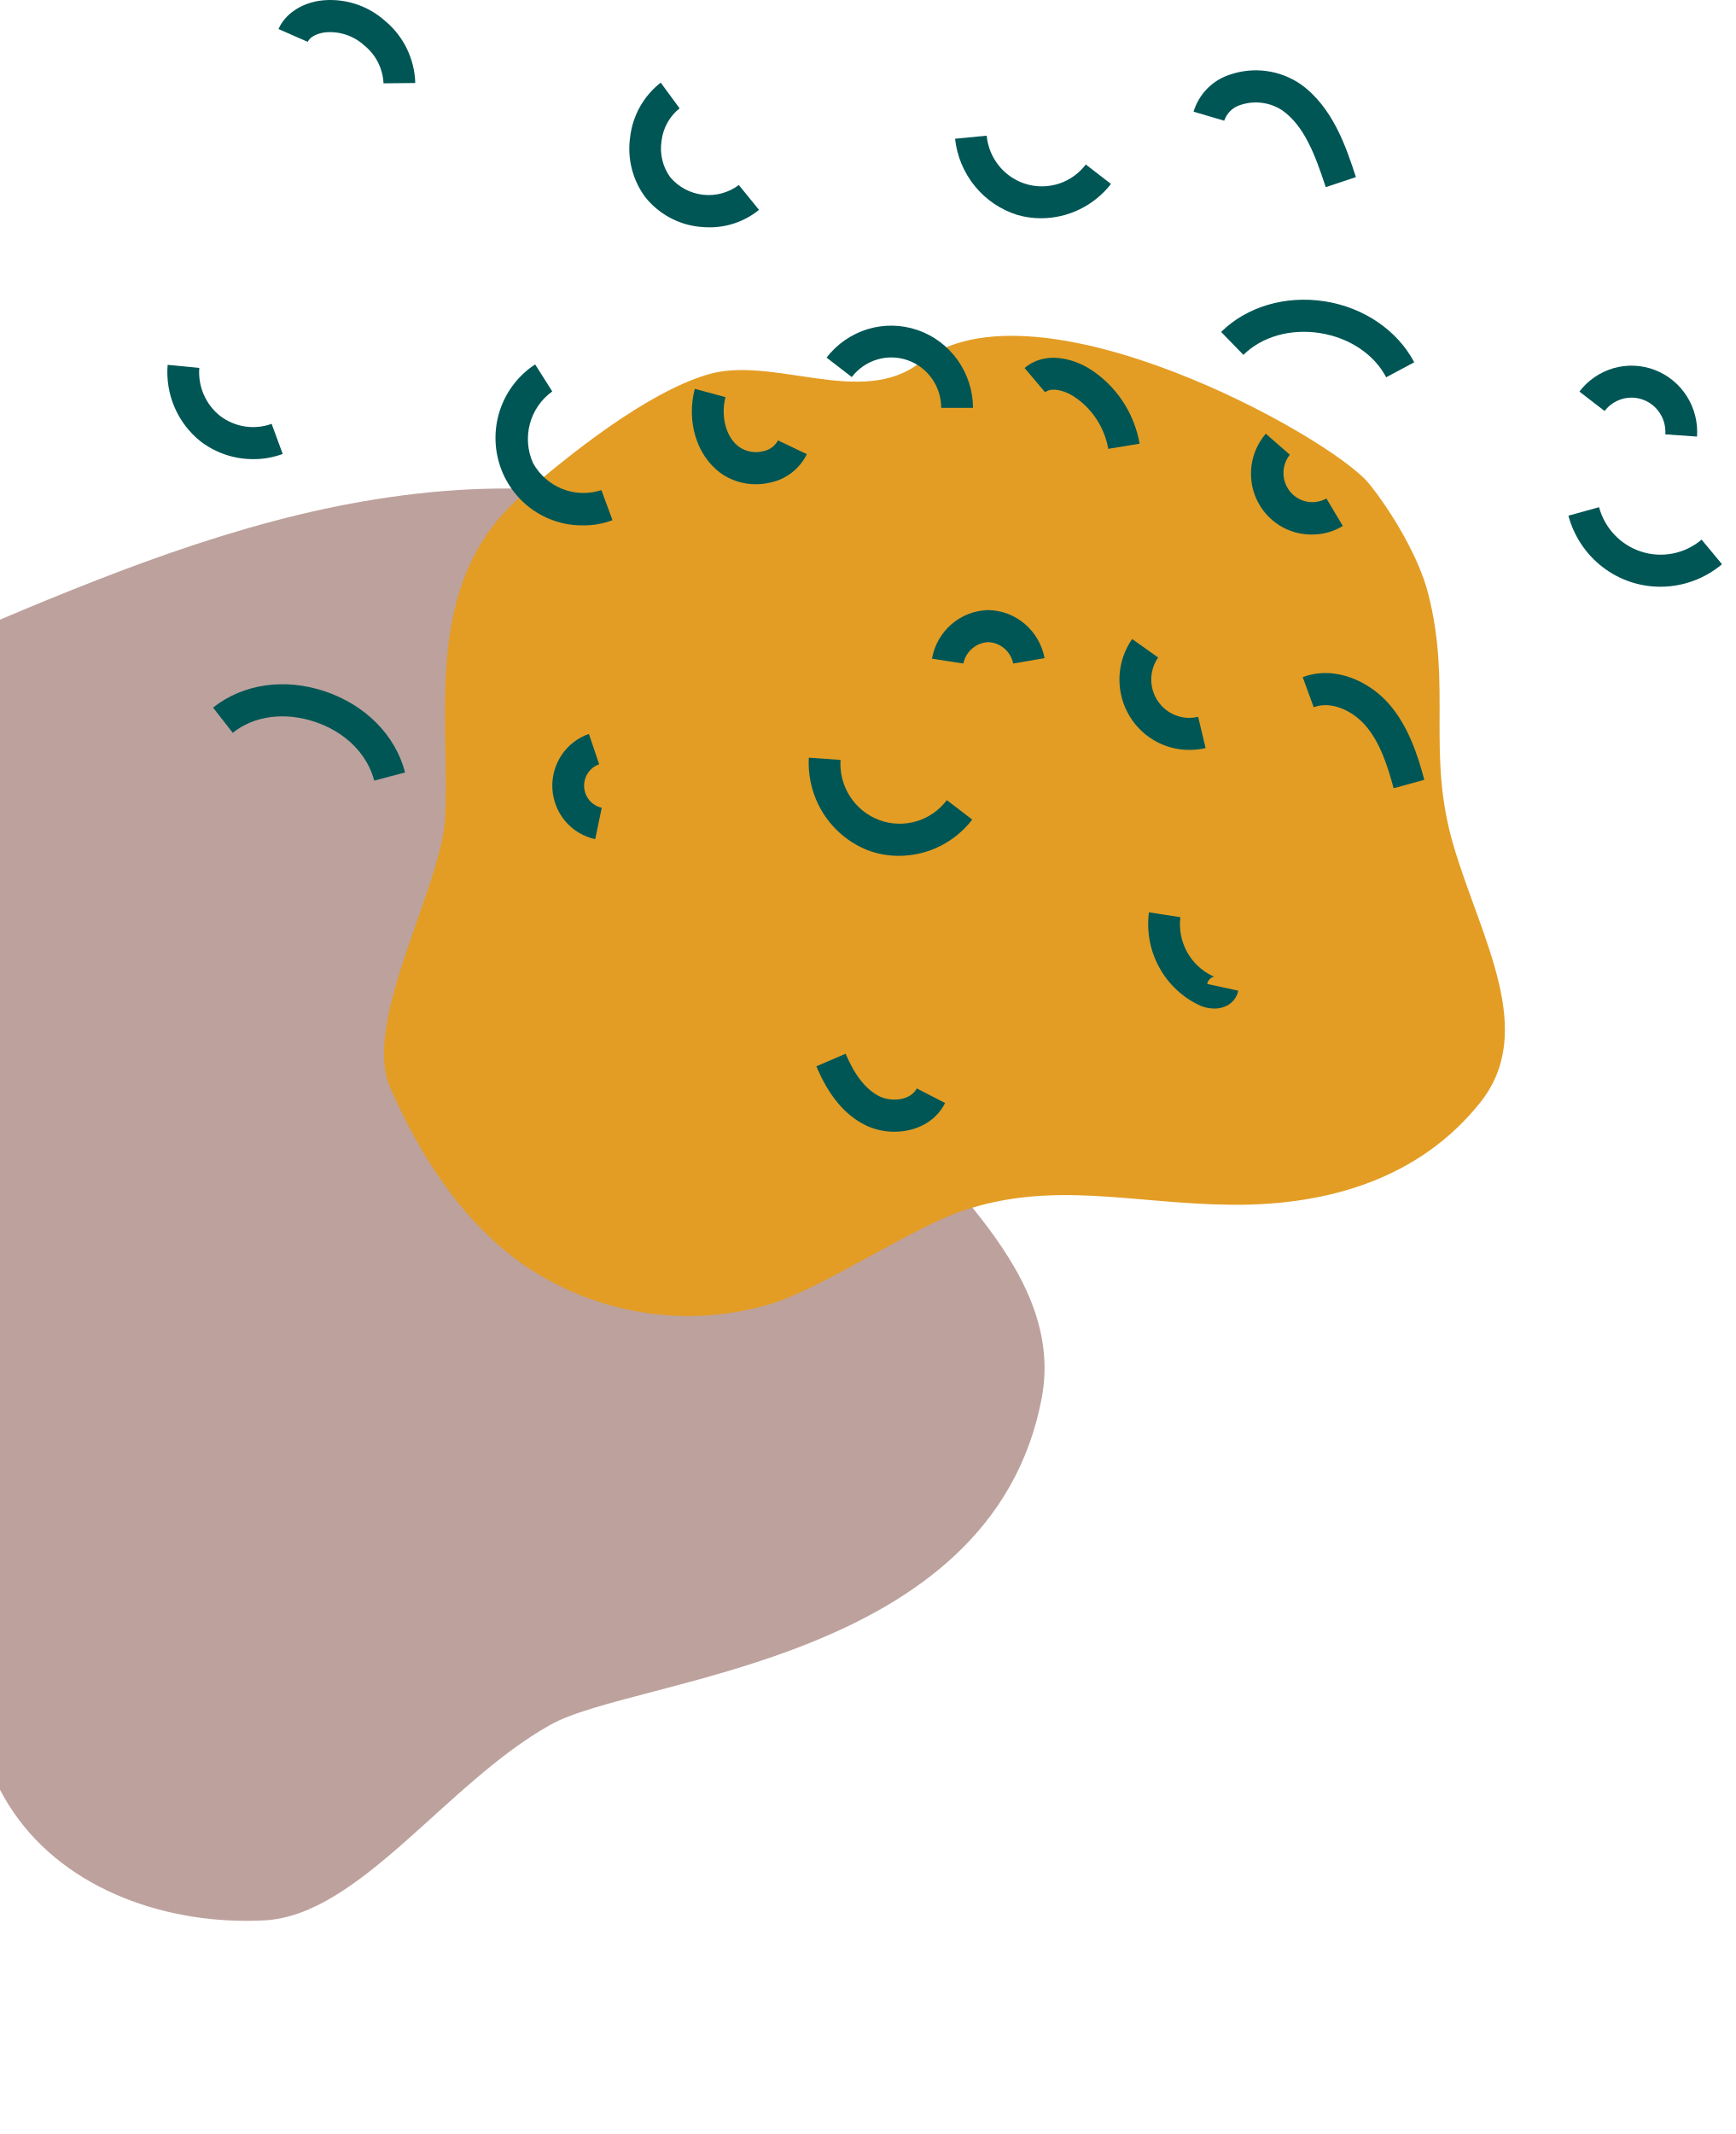
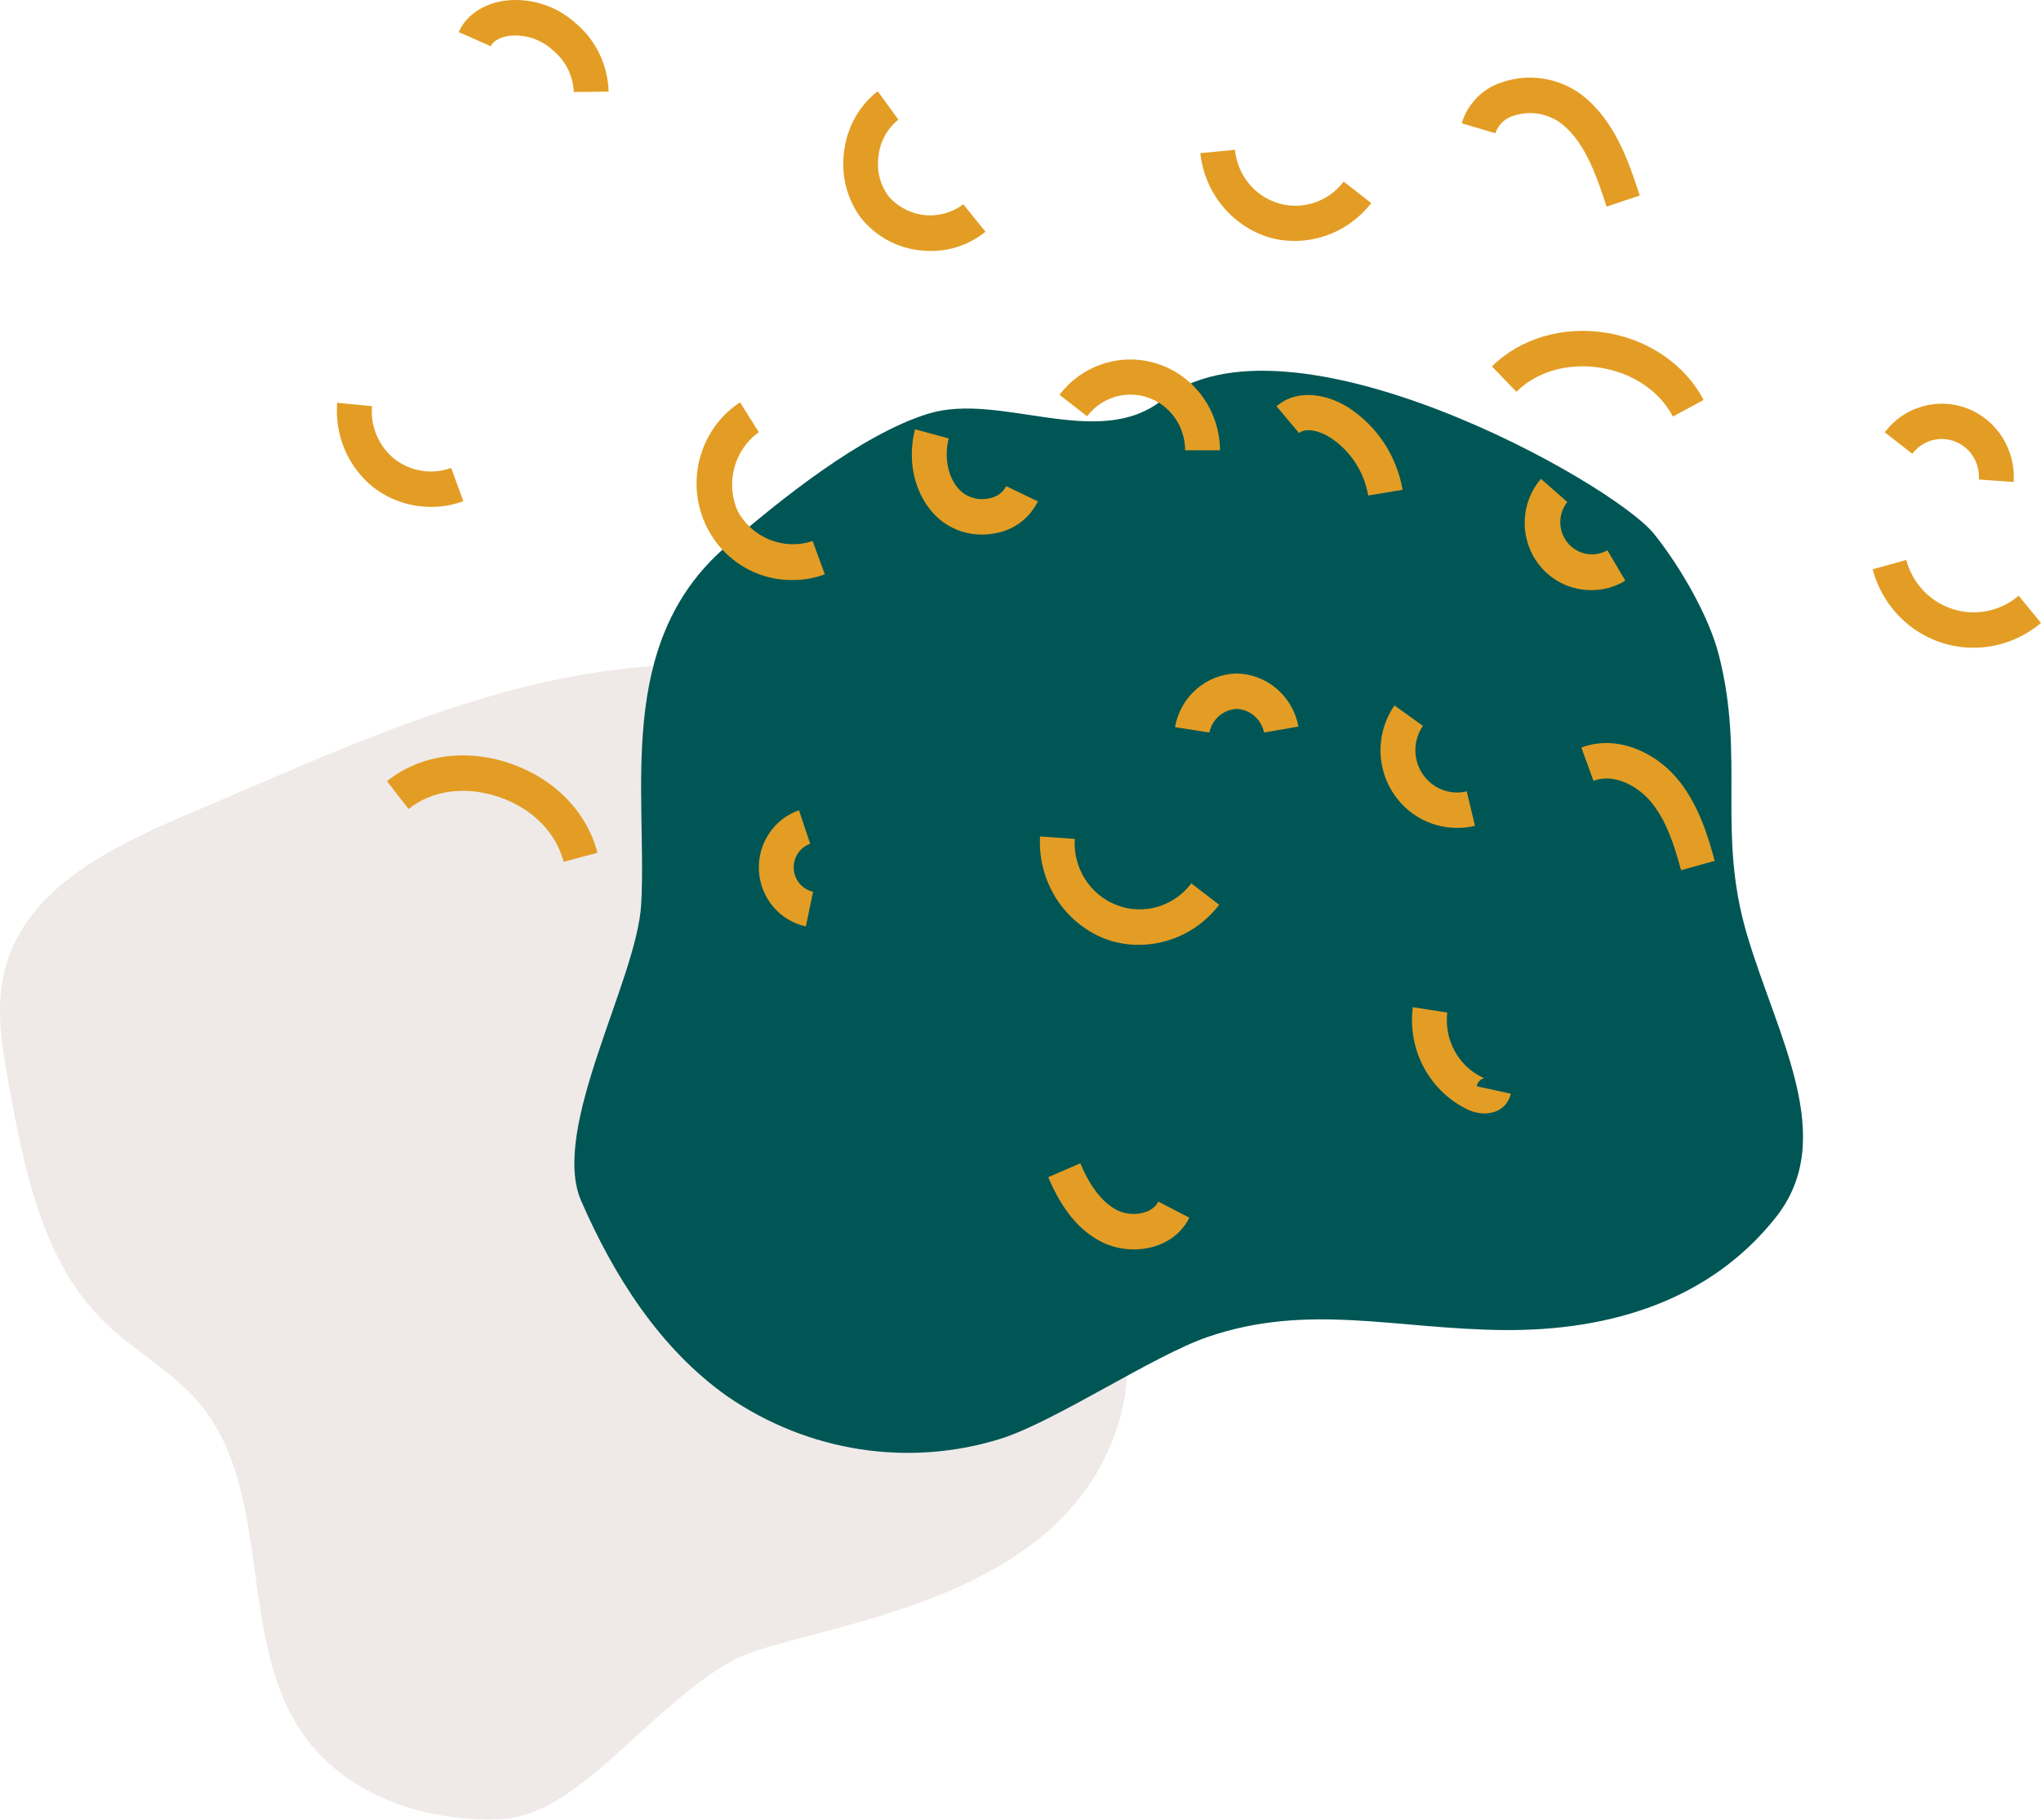
- <svg xmlns="http://www.w3.org/2000/svg" width="122" height="150" viewBox="0 0 122 150" fill="none">
-   <path d="M73.23 98.286C75.099 88.498 63.409 81.394 62.65 76.788C61.59 70.124 65.933 63.653 66.125 56.924C66.418 47.079 57.775 39.131 48.527 36.223C39.113 33.263 28.825 34.084 19.21 36.634C9.595 39.185 0.48 43.393 -8.712 47.259C-15.475 50.101 -23.186 53.714 -25.078 60.865C-25.96 64.209 -25.343 67.728 -24.724 71.104C-23.368 78.464 -21.757 86.315 -16.505 91.505C-13.831 94.152 -10.352 95.93 -7.94 98.829C-1.535 106.526 -4.684 119.121 0.946 127.378C4.733 132.923 11.881 135.328 18.578 134.985C25.276 134.642 31.376 125.326 38.683 121.243C44.63 117.869 69.682 116.988 73.23 98.286Z" fill="#BDA19D" />
-   <path d="M31.281 57.58C31.01 62.395 25.424 71.863 27.427 76.449C29.52 81.228 32.48 85.877 36.822 88.916C39.38 90.662 42.287 91.81 45.328 92.273C48.368 92.737 51.463 92.504 54.381 91.592C57.902 90.466 64.12 86.316 67.616 85.123C74.047 82.936 79.632 84.619 86.582 84.684C93.533 84.749 99.861 82.741 104.031 77.532C108.095 72.481 104.123 65.996 102.186 59.454C100.25 52.912 102.095 48.288 100.392 41.691C99.755 39.209 97.889 36.038 96.243 33.998C93.577 30.699 72.704 19.133 64.693 25.472C60.592 28.717 54.308 24.934 49.706 26.337C45.413 27.636 40.064 31.911 36.661 34.853C29.569 40.984 31.68 50.508 31.281 57.58Z" fill="#E39D24" />
-   <path d="M63.18 60.158C62.438 60.159 61.701 60.026 61.005 59.765C59.723 59.26 58.633 58.358 57.888 57.19C57.144 56.021 56.785 54.644 56.861 53.257L59.09 53.414C59.032 54.316 59.262 55.214 59.748 55.973C60.233 56.733 60.948 57.315 61.786 57.632C62.624 57.949 63.542 57.986 64.402 57.735C65.262 57.485 66.02 56.962 66.563 56.243L68.349 57.609C67.737 58.404 66.953 59.047 66.057 59.489C65.161 59.93 64.177 60.159 63.18 60.158V60.158Z" fill="#005655" />
-   <path d="M97.448 26.52C96.595 24.897 94.853 23.736 92.786 23.411C90.719 23.087 88.71 23.661 87.411 24.945L85.845 23.333C87.648 21.553 90.368 20.75 93.128 21.18C95.888 21.611 98.239 23.23 99.42 25.465L97.448 26.52Z" fill="#005655" />
-   <path d="M73.169 15.341C72.618 15.342 72.069 15.265 71.539 15.113C70.367 14.752 69.325 14.052 68.544 13.099C67.762 12.146 67.274 10.982 67.141 9.752L69.364 9.537C69.438 10.323 69.745 11.069 70.245 11.677C70.744 12.285 71.413 12.727 72.165 12.946C72.917 13.164 73.716 13.149 74.46 12.903C75.203 12.656 75.856 12.189 76.332 11.563L78.102 12.929C77.514 13.683 76.765 14.291 75.91 14.709C75.056 15.127 74.119 15.343 73.169 15.341V15.341Z" fill="#005655" />
-   <path d="M49.848 15.979C49.622 15.978 49.397 15.966 49.172 15.941C48.433 15.865 47.717 15.642 47.064 15.285C46.411 14.929 45.834 14.446 45.366 13.864C44.919 13.262 44.594 12.576 44.411 11.847C44.228 11.117 44.191 10.358 44.301 9.614C44.391 8.867 44.628 8.146 44.996 7.493C45.365 6.84 45.859 6.267 46.449 5.808L47.775 7.615C47.424 7.894 47.131 8.241 46.913 8.635C46.695 9.029 46.557 9.463 46.506 9.911C46.437 10.357 46.455 10.812 46.561 11.251C46.666 11.69 46.857 12.103 47.122 12.466C47.71 13.153 48.532 13.59 49.426 13.69C50.319 13.79 51.216 13.546 51.939 13.006L53.36 14.752C52.364 15.557 51.124 15.99 49.848 15.979V15.979Z" fill="#005655" />
-   <path d="M26.308 54.87C25.821 53.001 24.278 51.453 22.143 50.739C20.009 50.025 17.851 50.312 16.362 51.511L14.979 49.738C17.073 48.068 20.019 47.641 22.857 48.6C25.695 49.56 27.796 51.675 28.476 54.296L26.308 54.87Z" fill="#005655" />
-   <path d="M93.199 13.155C92.445 10.859 91.694 8.867 90.154 7.764C89.727 7.481 89.241 7.299 88.734 7.231C88.227 7.163 87.711 7.211 87.225 7.371C86.956 7.448 86.71 7.589 86.507 7.783C86.305 7.977 86.152 8.218 86.061 8.485L83.906 7.849C84.093 7.235 84.426 6.676 84.875 6.221C85.324 5.767 85.877 5.429 86.484 5.239C87.306 4.96 88.182 4.876 89.041 4.994C89.901 5.113 90.722 5.43 91.44 5.922C93.71 7.549 94.64 10.364 95.32 12.448L93.199 13.155Z" fill="#005655" />
-   <path d="M41.033 36.93C39.709 36.954 38.414 36.542 37.343 35.756C36.271 34.97 35.483 33.853 35.097 32.574C34.711 31.294 34.749 29.923 35.204 28.667C35.659 27.412 36.507 26.34 37.62 25.615L38.824 27.514C38.055 28.064 37.5 28.867 37.253 29.785C37.006 30.703 37.083 31.68 37.471 32.547C37.929 33.378 38.659 34.022 39.536 34.369C40.413 34.717 41.383 34.745 42.278 34.45L43.059 36.564C42.411 36.808 41.725 36.932 41.033 36.93Z" fill="#005655" />
-   <path d="M53.133 34.038C52.231 34.043 51.351 33.758 50.62 33.225C48.955 31.971 48.252 29.604 48.843 27.331L51.002 27.916C50.694 29.067 50.924 30.649 51.956 31.411C52.204 31.583 52.487 31.699 52.784 31.751C53.081 31.803 53.386 31.789 53.678 31.711C53.891 31.668 54.093 31.578 54.268 31.448C54.443 31.317 54.588 31.15 54.692 30.956L56.722 31.923C56.477 32.419 56.127 32.853 55.696 33.196C55.265 33.538 54.764 33.779 54.229 33.901C53.871 33.993 53.502 34.039 53.133 34.038V34.038Z" fill="#005655" />
-   <path d="M68.402 28.67H66.166C66.166 27.93 65.938 27.209 65.512 26.608C65.086 26.006 64.484 25.554 63.791 25.315C63.098 25.076 62.348 25.062 61.647 25.276C60.946 25.489 60.328 25.918 59.881 26.504L58.108 25.137C58.842 24.183 59.852 23.483 60.998 23.135C62.144 22.788 63.369 22.81 64.502 23.199C65.635 23.588 66.619 24.324 67.318 25.304C68.017 26.285 68.396 27.462 68.402 28.67V28.67Z" fill="#005655" />
-   <path d="M77.909 31.549C77.776 30.79 77.487 30.067 77.062 29.428C76.636 28.788 76.082 28.246 75.436 27.835C74.783 27.429 73.9 27.21 73.474 27.576L72.029 25.868C73.427 24.675 75.372 25.157 76.613 25.933C77.527 26.514 78.311 27.281 78.914 28.186C79.517 29.091 79.926 30.113 80.114 31.187L77.909 31.549Z" fill="#005655" />
-   <path d="M92.245 37.572C91.427 37.585 90.622 37.358 89.928 36.919C89.235 36.48 88.682 35.848 88.337 35.098C87.992 34.349 87.87 33.514 87.985 32.696C88.099 31.877 88.447 31.11 88.984 30.486L90.675 31.962C90.38 32.333 90.222 32.796 90.227 33.272C90.233 33.748 90.402 34.206 90.706 34.57C91.01 34.934 91.43 35.179 91.893 35.264C92.356 35.349 92.835 35.269 93.246 35.037L94.4 36.971C93.749 37.366 93.004 37.574 92.245 37.572V37.572Z" fill="#005655" />
-   <path d="M83.649 52.71C82.747 52.721 81.86 52.481 81.085 52.014C80.31 51.548 79.678 50.875 79.258 50.069C78.838 49.263 78.647 48.355 78.705 47.446C78.764 46.537 79.07 45.662 79.59 44.917L81.417 46.216C81.105 46.664 80.937 47.197 80.933 47.745C80.929 48.293 81.091 48.828 81.396 49.281C81.701 49.733 82.136 50.081 82.642 50.278C83.147 50.475 83.701 50.512 84.228 50.384L84.755 52.581C84.393 52.668 84.022 52.711 83.649 52.71V52.71Z" fill="#005655" />
-   <path d="M67.723 46.64L65.518 46.298C65.684 45.355 66.169 44.5 66.889 43.877C67.61 43.255 68.521 42.903 69.469 42.882V42.882C70.414 42.898 71.324 43.243 72.046 43.859C72.768 44.474 73.258 45.322 73.433 46.26L71.228 46.64C71.143 46.227 70.923 45.854 70.605 45.582C70.286 45.309 69.886 45.153 69.469 45.136V45.136C69.054 45.156 68.658 45.315 68.342 45.587C68.026 45.859 67.808 46.229 67.723 46.64V46.64Z" fill="#005655" />
-   <path d="M97.972 55.406C97.559 53.892 97.032 52.177 95.963 50.965C95.134 50.022 93.652 49.226 92.353 49.714L91.579 47.596C93.876 46.742 96.277 47.92 97.634 49.468C98.99 51.016 99.663 53.052 100.127 54.812L97.972 55.406Z" fill="#005655" />
-   <path d="M85.374 70.893C85.033 70.891 84.695 70.822 84.38 70.688C83.16 70.131 82.151 69.193 81.501 68.011C80.85 66.83 80.594 65.468 80.77 64.128L82.98 64.47C82.876 65.314 83.041 66.17 83.45 66.915C83.859 67.659 84.492 68.252 85.256 68.61C85.292 68.624 85.33 68.633 85.368 68.638C85.243 68.668 85.13 68.733 85.041 68.826C84.952 68.918 84.89 69.034 84.864 69.16L87.049 69.635C87.003 69.861 86.906 70.073 86.768 70.256C86.629 70.439 86.451 70.587 86.247 70.691C85.976 70.826 85.677 70.895 85.374 70.893V70.893Z" fill="#005655" />
-   <path d="M41.843 58.985C41.029 58.81 40.293 58.371 39.749 57.734C39.205 57.096 38.884 56.297 38.833 55.457C38.783 54.617 39.007 53.784 39.471 53.085C39.934 52.386 40.612 51.861 41.4 51.588L42.121 53.724C41.796 53.837 41.517 54.054 41.327 54.343C41.136 54.631 41.044 54.974 41.065 55.321C41.086 55.667 41.218 55.996 41.441 56.26C41.665 56.523 41.968 56.705 42.303 56.778L41.843 58.985Z" fill="#005655" />
-   <path d="M62.882 79.55C62.181 79.554 61.487 79.399 60.853 79.096C59.398 78.382 58.265 77.025 57.389 74.951L59.446 74.067C60.092 75.597 60.893 76.605 61.83 77.063C62.696 77.487 64.029 77.336 64.449 76.506L66.438 77.531C65.748 78.911 64.31 79.55 62.882 79.55Z" fill="#005655" />
-   <path d="M26.961 5.857C26.937 5.341 26.804 4.836 26.57 4.377C26.337 3.917 26.009 3.513 25.608 3.193C25.231 2.85 24.787 2.591 24.304 2.434C23.821 2.276 23.311 2.224 22.807 2.28C22.228 2.369 21.768 2.622 21.636 2.943L19.579 2.041C20.026 1.016 21.108 0.258 22.475 0.05C23.298 -0.059 24.135 0.012 24.928 0.257C25.722 0.503 26.454 0.918 27.076 1.474C27.716 2.006 28.237 2.67 28.602 3.422C28.967 4.174 29.169 4.996 29.193 5.834L26.961 5.857Z" fill="#005655" />
-   <path d="M17.81 32.273C16.476 32.279 15.176 31.843 14.109 31.033C13.311 30.399 12.681 29.576 12.275 28.635C11.869 27.695 11.701 26.668 11.785 25.645L14.011 25.861C13.96 26.503 14.068 27.149 14.325 27.739C14.582 28.329 14.98 28.846 15.483 29.243C15.993 29.628 16.59 29.881 17.221 29.977C17.851 30.073 18.495 30.009 19.096 29.793L19.874 31.908C19.213 32.153 18.514 32.277 17.81 32.273V32.273Z" fill="#005655" />
-   <path d="M116.716 41.242C115.246 41.241 113.817 40.752 112.65 39.849C111.482 38.946 110.642 37.68 110.258 36.247L112.413 35.652C112.611 36.385 112.989 37.056 113.511 37.603C114.033 38.15 114.683 38.556 115.401 38.782C116.118 39.01 116.881 39.05 117.619 38.902C118.357 38.753 119.045 38.419 119.622 37.931L121.056 39.66C119.838 40.684 118.302 41.244 116.716 41.242V41.242Z" fill="#005655" />
-   <path d="M119.3 30.688L117.071 30.531C117.108 30.015 116.978 29.5 116.703 29.064C116.427 28.627 116.019 28.292 115.54 28.108C115.061 27.924 114.536 27.901 114.043 28.042C113.55 28.183 113.115 28.481 112.802 28.891L111.033 27.524C111.638 26.73 112.48 26.153 113.434 25.879C114.389 25.606 115.406 25.65 116.334 26.006C117.261 26.362 118.051 27.01 118.585 27.854C119.12 28.699 119.371 29.695 119.3 30.695V30.688Z" fill="#005655" />
+ <svg xmlns="http://www.w3.org/2000/svg" width="184" height="164" viewBox="0 0 184 164" fill="none">
+   <path d="M101.38 126.02C103.298 115.9 91.297 108.554 90.518 103.792C89.43 96.901 93.888 90.211 94.086 83.252C94.387 73.073 85.513 64.855 76.019 61.848C66.353 58.788 55.791 59.636 45.92 62.273C36.049 64.91 26.691 69.262 17.253 73.259C10.31 76.198 2.393 79.934 0.451 87.328C-0.454 90.785 0.179 94.424 0.815 97.915C2.207 105.525 3.861 113.643 9.253 119.01C11.999 121.747 15.57 123.584 18.046 126.582C24.622 134.541 21.389 147.564 27.169 156.102C31.057 161.835 38.396 164.322 45.272 163.967C52.147 163.612 58.41 153.98 65.912 149.758C72.017 146.27 97.737 145.358 101.38 126.02Z" fill="#EFEAE8" />
+   <path d="M57.804 81.517C57.422 88.335 49.571 101.738 52.387 108.231C55.329 114.997 59.489 121.579 65.593 125.881C69.188 128.353 73.275 129.978 77.549 130.634C81.823 131.29 86.174 130.96 90.275 129.669C95.224 128.075 103.965 122.2 108.879 120.512C117.92 117.415 125.77 119.798 135.54 119.89C145.311 119.982 154.206 117.139 160.068 109.764C165.781 102.613 160.196 93.433 157.474 84.171C154.752 74.909 157.347 68.364 154.952 59.024C154.056 55.509 151.434 51.02 149.12 48.132C145.373 43.462 116.032 27.088 104.77 36.062C99.006 40.656 90.173 35.301 83.703 37.286C77.669 39.125 70.149 45.177 65.366 49.343C55.397 58.022 58.365 71.505 57.804 81.517Z" fill="#005655" />
+   <path d="M102.644 85.168C101.6 85.169 100.565 84.981 99.587 84.612C97.785 83.896 96.252 82.62 95.206 80.965C94.159 79.31 93.654 77.362 93.761 75.397L96.895 75.62C96.812 76.897 97.136 78.168 97.819 79.243C98.501 80.319 99.506 81.142 100.685 81.591C101.863 82.041 103.152 82.092 104.362 81.738C105.571 81.384 106.636 80.643 107.399 79.625L109.91 81.559C109.049 82.684 107.947 83.594 106.688 84.22C105.429 84.845 104.045 85.169 102.644 85.168Z" fill="#E39D24" />
+   <path d="M150.814 37.545C149.615 35.248 147.167 33.603 144.261 33.144C141.356 32.684 138.531 33.497 136.705 35.316L134.504 33.032C137.038 30.513 140.861 29.376 144.741 29.985C148.622 30.595 151.926 32.887 153.586 36.051L150.814 37.545Z" fill="#E39D24" />
+   <path d="M116.686 21.719C115.911 21.721 115.139 21.611 114.394 21.395C112.746 20.885 111.282 19.893 110.183 18.544C109.085 17.195 108.399 15.548 108.212 13.806L111.336 13.502C111.441 14.615 111.872 15.671 112.575 16.532C113.277 17.392 114.218 18.018 115.274 18.328C116.331 18.637 117.455 18.616 118.5 18.267C119.544 17.918 120.462 17.256 121.132 16.37L123.619 18.305C122.793 19.371 121.74 20.232 120.539 20.824C119.338 21.415 118.02 21.722 116.686 21.719Z" fill="#E39D24" />
+   <path d="M83.904 22.621C83.586 22.621 83.269 22.603 82.953 22.568C81.915 22.46 80.908 22.145 79.99 21.64C79.072 21.135 78.261 20.451 77.603 19.627C76.974 18.775 76.518 17.805 76.261 16.772C76.004 15.739 75.951 14.664 76.105 13.611C76.233 12.554 76.565 11.533 77.083 10.608C77.602 9.683 78.296 8.872 79.125 8.222L80.989 10.781C80.495 11.176 80.084 11.667 79.778 12.225C79.472 12.783 79.277 13.397 79.206 14.031C79.108 14.663 79.134 15.307 79.282 15.928C79.431 16.549 79.699 17.134 80.071 17.649C80.897 18.621 82.054 19.24 83.309 19.381C84.565 19.523 85.827 19.177 86.842 18.413L88.84 20.885C87.44 22.024 85.696 22.637 83.904 22.621Z" fill="#E39D24" />
+   <path d="M50.813 77.681C50.128 75.035 47.96 72.844 44.959 71.833C41.959 70.822 38.925 71.228 36.833 72.926L34.888 70.416C37.831 68.051 41.973 67.446 45.963 68.805C49.952 70.164 52.905 73.158 53.861 76.868L50.813 77.681Z" fill="#E39D24" />
+   <path d="M144.841 18.624C143.781 15.374 142.725 12.554 140.562 10.992C139.96 10.591 139.278 10.333 138.565 10.237C137.852 10.141 137.127 10.209 136.444 10.435C136.066 10.544 135.72 10.744 135.435 11.019C135.15 11.293 134.935 11.634 134.808 12.012L131.779 11.112C132.041 10.243 132.509 9.452 133.14 8.808C133.772 8.164 134.548 7.686 135.402 7.417C136.558 7.021 137.788 6.903 138.997 7.071C140.205 7.238 141.359 7.688 142.369 8.384C145.559 10.687 146.867 14.672 147.823 17.623L144.841 18.624Z" fill="#E39D24" />
+   <path d="M71.512 52.283C69.651 52.317 67.83 51.734 66.324 50.621C64.819 49.508 63.711 47.926 63.168 46.115C62.626 44.304 62.679 42.363 63.319 40.585C63.958 38.807 65.15 37.29 66.714 36.263L68.407 38.953C67.326 39.731 66.546 40.868 66.199 42.168C65.852 43.468 65.96 44.85 66.505 46.077C67.149 47.254 68.175 48.166 69.408 48.658C70.641 49.149 72.003 49.189 73.262 48.771L74.36 51.765C73.449 52.111 72.484 52.286 71.512 52.283Z" fill="#E39D24" />
+   <path d="M88.521 48.188C87.253 48.196 86.015 47.793 84.988 47.037C82.648 45.262 81.659 41.91 82.491 38.694L85.525 39.521C85.092 41.151 85.416 43.39 86.866 44.469C87.216 44.713 87.613 44.877 88.031 44.95C88.448 45.024 88.877 45.005 89.286 44.895C89.587 44.834 89.87 44.706 90.116 44.521C90.363 44.337 90.567 44.099 90.713 43.826L93.566 45.194C93.222 45.896 92.73 46.511 92.124 46.996C91.517 47.48 90.813 47.822 90.061 47.995C89.558 48.125 89.04 48.19 88.521 48.188Z" fill="#E39D24" />
+   <path d="M109.985 40.589H106.842C106.842 39.542 106.52 38.521 105.922 37.669C105.323 36.817 104.477 36.178 103.503 35.839C102.529 35.501 101.475 35.482 100.489 35.783C99.503 36.085 98.635 36.693 98.007 37.522L95.515 35.588C96.546 34.236 97.966 33.245 99.577 32.753C101.188 32.261 102.909 32.293 104.502 32.843C106.094 33.394 107.478 34.436 108.461 35.824C109.444 37.212 109.977 38.878 109.985 40.589Z" fill="#E39D24" />
+   <path d="M123.348 44.665C123.161 43.59 122.756 42.567 122.157 41.662C121.558 40.756 120.78 39.988 119.872 39.407C118.954 38.832 117.713 38.522 117.114 39.04L115.083 36.621C117.047 34.934 119.782 35.615 121.527 36.713C122.811 37.536 123.913 38.623 124.761 39.904C125.608 41.185 126.183 42.632 126.448 44.152L123.348 44.665Z" fill="#E39D24" />
+   <path d="M143.5 53.192C142.35 53.211 141.219 52.889 140.244 52.268C139.269 51.646 138.492 50.751 138.007 49.69C137.522 48.628 137.35 47.447 137.512 46.288C137.673 45.13 138.161 44.043 138.916 43.161L141.294 45.25C140.879 45.775 140.656 46.43 140.664 47.104C140.672 47.777 140.909 48.427 141.337 48.942C141.764 49.456 142.354 49.804 143.006 49.925C143.657 50.045 144.33 49.932 144.908 49.603L146.529 52.341C145.615 52.9 144.567 53.194 143.5 53.192Z" fill="#E39D24" />
+   <path d="M131.417 74.624C130.15 74.639 128.902 74.298 127.813 73.638C126.723 72.978 125.835 72.025 125.244 70.884C124.654 69.743 124.385 68.457 124.468 67.171C124.55 65.884 124.98 64.645 125.711 63.591L128.279 65.429C127.841 66.064 127.604 66.819 127.599 67.594C127.594 68.369 127.821 69.128 128.25 69.768C128.679 70.409 129.29 70.902 130.001 71.18C130.712 71.46 131.49 71.511 132.231 71.33L132.972 74.44C132.463 74.563 131.941 74.625 131.417 74.624Z" fill="#E39D24" />
+   <path d="M109.03 66.029L105.93 65.545C106.164 64.211 106.846 63 107.858 62.118C108.87 61.237 110.152 60.739 111.484 60.708C112.812 60.732 114.092 61.22 115.107 62.092C116.122 62.963 116.811 64.164 117.057 65.492L113.957 66.029C113.837 65.444 113.529 64.917 113.081 64.532C112.633 64.146 112.07 63.924 111.484 63.901C110.901 63.929 110.344 64.153 109.9 64.538C109.455 64.924 109.15 65.448 109.03 66.029Z" fill="#E39D24" />
+   <path d="M151.551 78.44C150.971 76.297 150.229 73.869 148.726 72.152C147.561 70.817 145.478 69.69 143.652 70.382L142.564 67.383C145.792 66.174 149.168 67.843 151.075 70.034C152.982 72.225 153.928 75.107 154.58 77.598L151.551 78.44Z" fill="#E39D24" />
+   <path d="M133.842 100.365C133.362 100.363 132.887 100.265 132.444 100.075C130.73 99.287 129.311 97.958 128.397 96.285C127.483 94.613 127.123 92.685 127.371 90.788L130.476 91.272C130.331 92.468 130.562 93.679 131.137 94.733C131.712 95.786 132.601 96.627 133.676 97.134C133.727 97.153 133.779 97.166 133.833 97.172C133.658 97.215 133.499 97.307 133.373 97.438C133.248 97.569 133.162 97.734 133.124 97.913L136.196 98.585C136.131 98.904 135.996 99.204 135.801 99.463C135.606 99.722 135.356 99.933 135.069 100.079C134.688 100.27 134.268 100.368 133.842 100.365Z" fill="#E39D24" />
+   <path d="M72.651 83.507C71.506 83.26 70.472 82.638 69.707 81.735C68.943 80.833 68.491 79.701 68.42 78.512C68.349 77.323 68.664 76.144 69.316 75.154C69.968 74.165 70.921 73.421 72.028 73.035L73.041 76.058C72.585 76.219 72.193 76.526 71.925 76.935C71.657 77.343 71.528 77.829 71.557 78.319C71.586 78.809 71.772 79.276 72.086 79.648C72.401 80.021 72.826 80.278 73.298 80.382L72.651 83.507Z" fill="#E39D24" />
+   <path d="M102.226 112.621C101.239 112.627 100.264 112.407 99.373 111.978C97.328 110.967 95.735 109.047 94.503 106.111L97.394 104.858C98.303 107.025 99.43 108.452 100.747 109.1C101.964 109.7 103.838 109.487 104.427 108.312L107.223 109.763C106.253 111.717 104.232 112.621 102.226 112.621Z" fill="#E39D24" />
+   <path d="M51.731 8.293C51.697 7.562 51.51 6.847 51.182 6.196C50.854 5.545 50.393 4.974 49.829 4.52C49.299 4.034 48.675 3.668 47.996 3.445C47.317 3.223 46.6 3.149 45.891 3.229C45.078 3.354 44.432 3.712 44.246 4.167L41.355 2.89C41.983 1.439 43.504 0.365 45.425 0.07C46.582 -0.084 47.758 0.016 48.874 0.364C49.99 0.712 51.019 1.3 51.892 2.087C52.793 2.84 53.525 3.78 54.038 4.845C54.551 5.909 54.835 7.074 54.869 8.259L51.731 8.293Z" fill="#E39D24" />
+   <path d="M38.868 45.69C36.992 45.698 35.165 45.082 33.666 43.934C32.543 43.037 31.657 41.871 31.087 40.54C30.517 39.208 30.28 37.754 30.399 36.307L33.528 36.612C33.456 37.522 33.608 38.435 33.969 39.271C34.33 40.107 34.889 40.838 35.596 41.4C36.314 41.946 37.153 42.303 38.039 42.439C38.925 42.575 39.831 42.485 40.675 42.179L41.769 45.173C40.84 45.52 39.858 45.696 38.868 45.69Z" fill="#E39D24" />
+   <path d="M177.899 58.387C175.832 58.386 173.824 57.693 172.183 56.415C170.542 55.137 169.361 53.345 168.822 51.315L171.851 50.474C172.129 51.511 172.66 52.461 173.393 53.236C174.127 54.01 175.041 54.584 176.05 54.906C177.059 55.227 178.131 55.285 179.168 55.074C180.205 54.863 181.173 54.391 181.984 53.7L184 56.147C182.287 57.598 180.128 58.391 177.899 58.387Z" fill="#E39D24" />
+   <path d="M181.532 43.446L178.398 43.223C178.449 42.492 178.268 41.764 177.88 41.146C177.493 40.529 176.92 40.054 176.246 39.794C175.573 39.533 174.835 39.5 174.141 39.7C173.448 39.899 172.837 40.321 172.397 40.902L169.91 38.967C170.76 37.842 171.944 37.025 173.286 36.638C174.628 36.251 176.057 36.314 177.361 36.817C178.666 37.321 179.776 38.239 180.527 39.434C181.278 40.63 181.63 42.04 181.532 43.456V43.446Z" fill="#E39D24" />
</svg>
